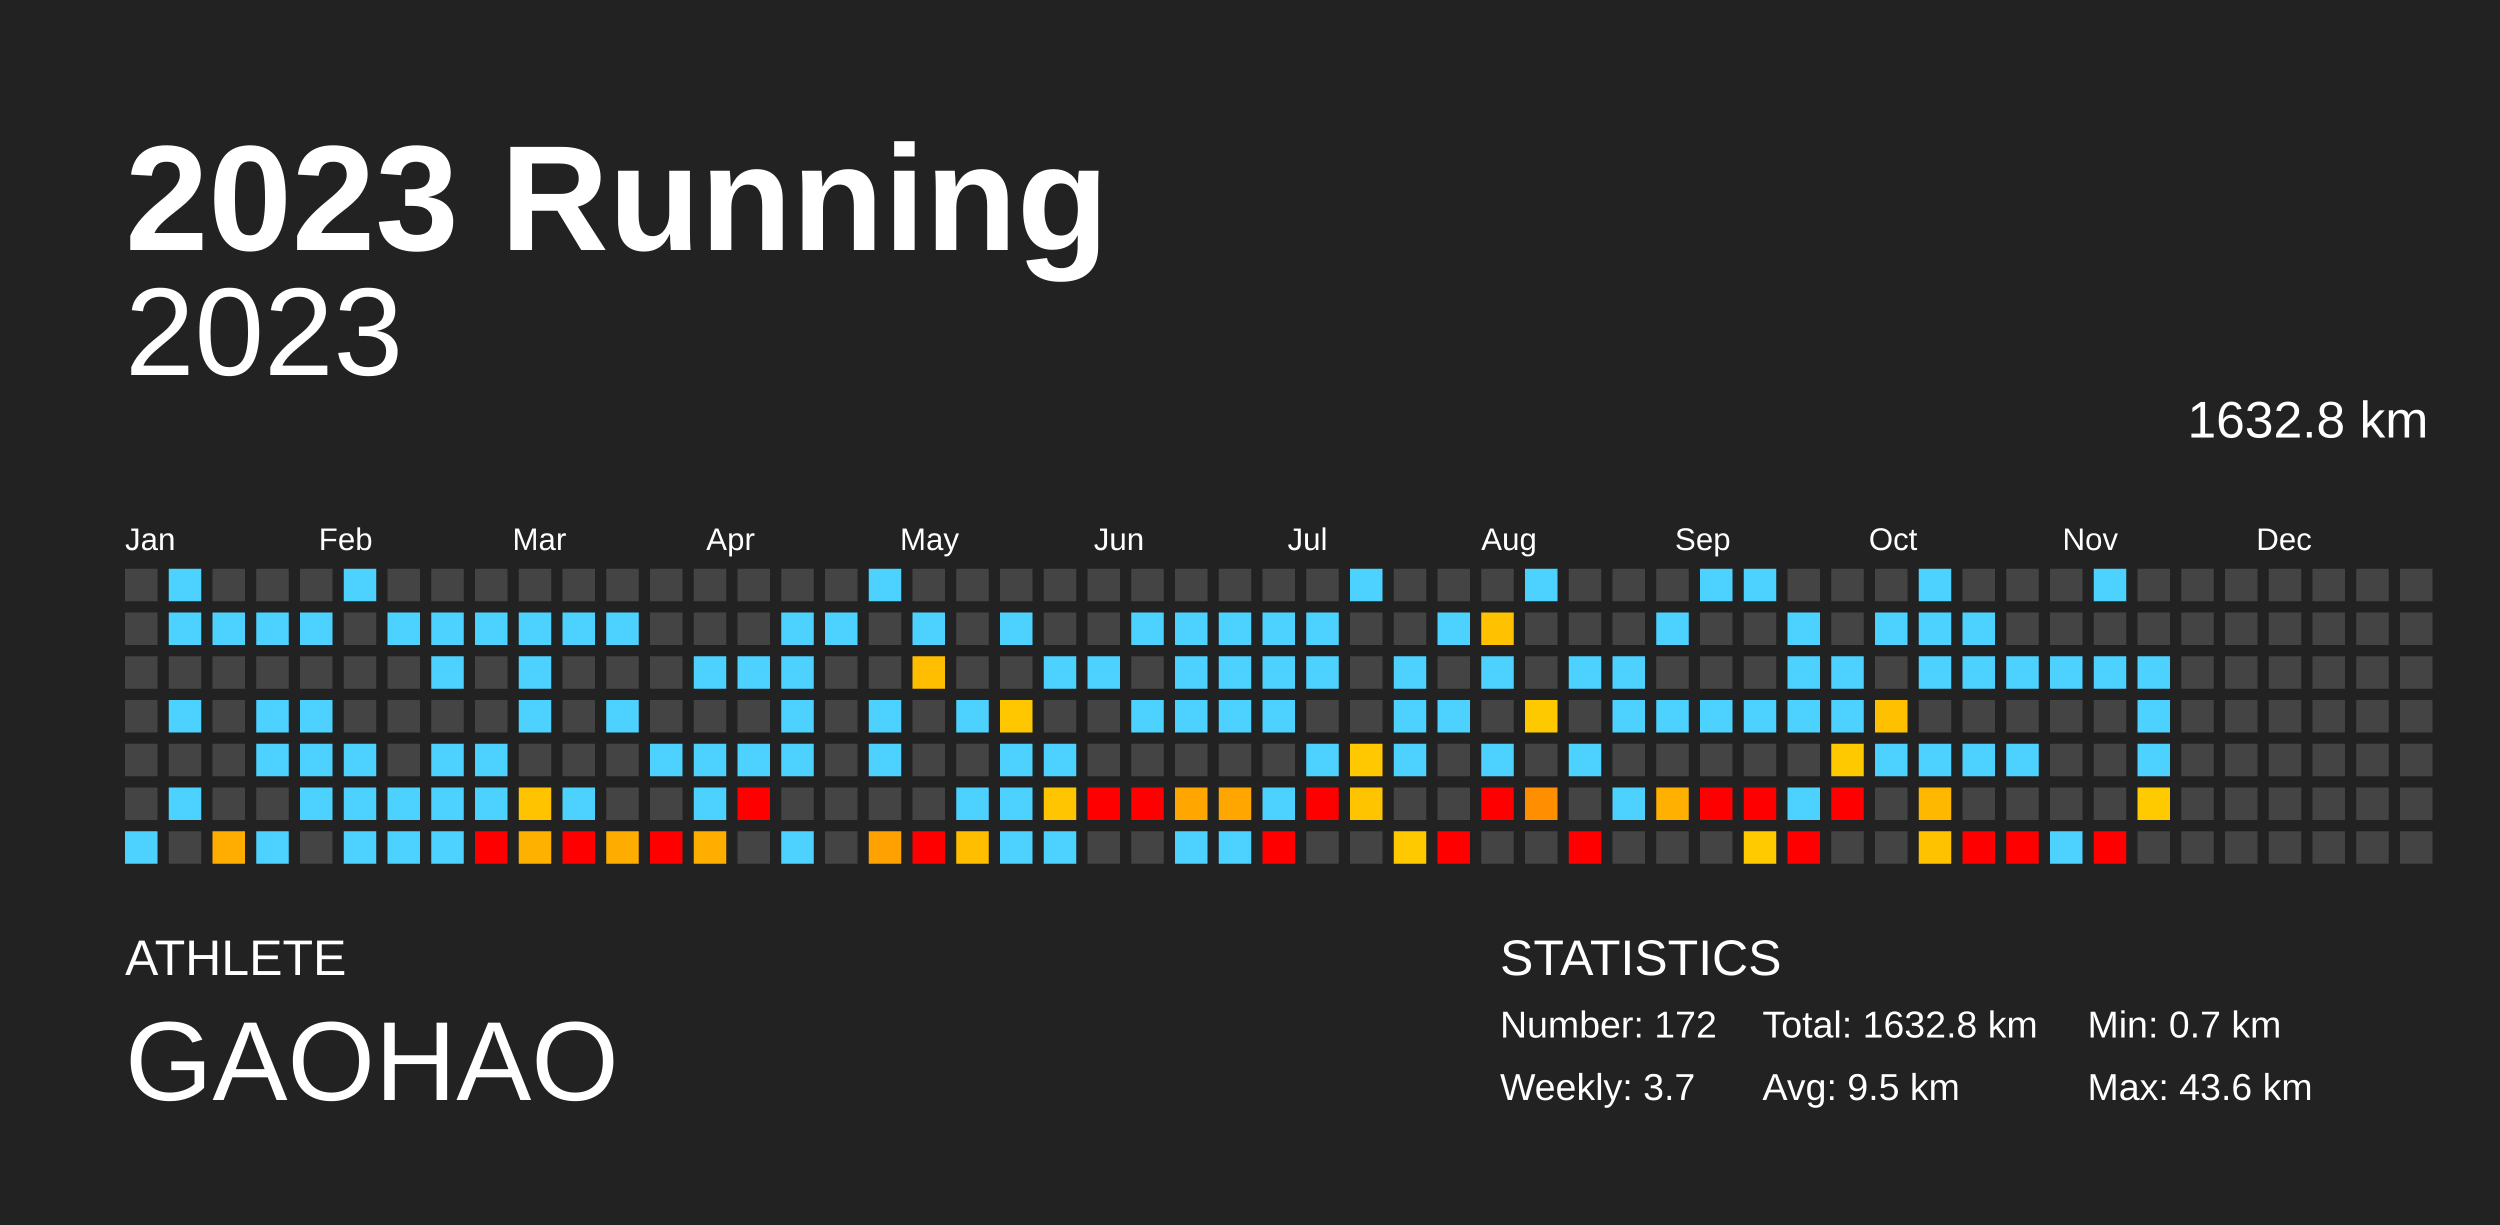
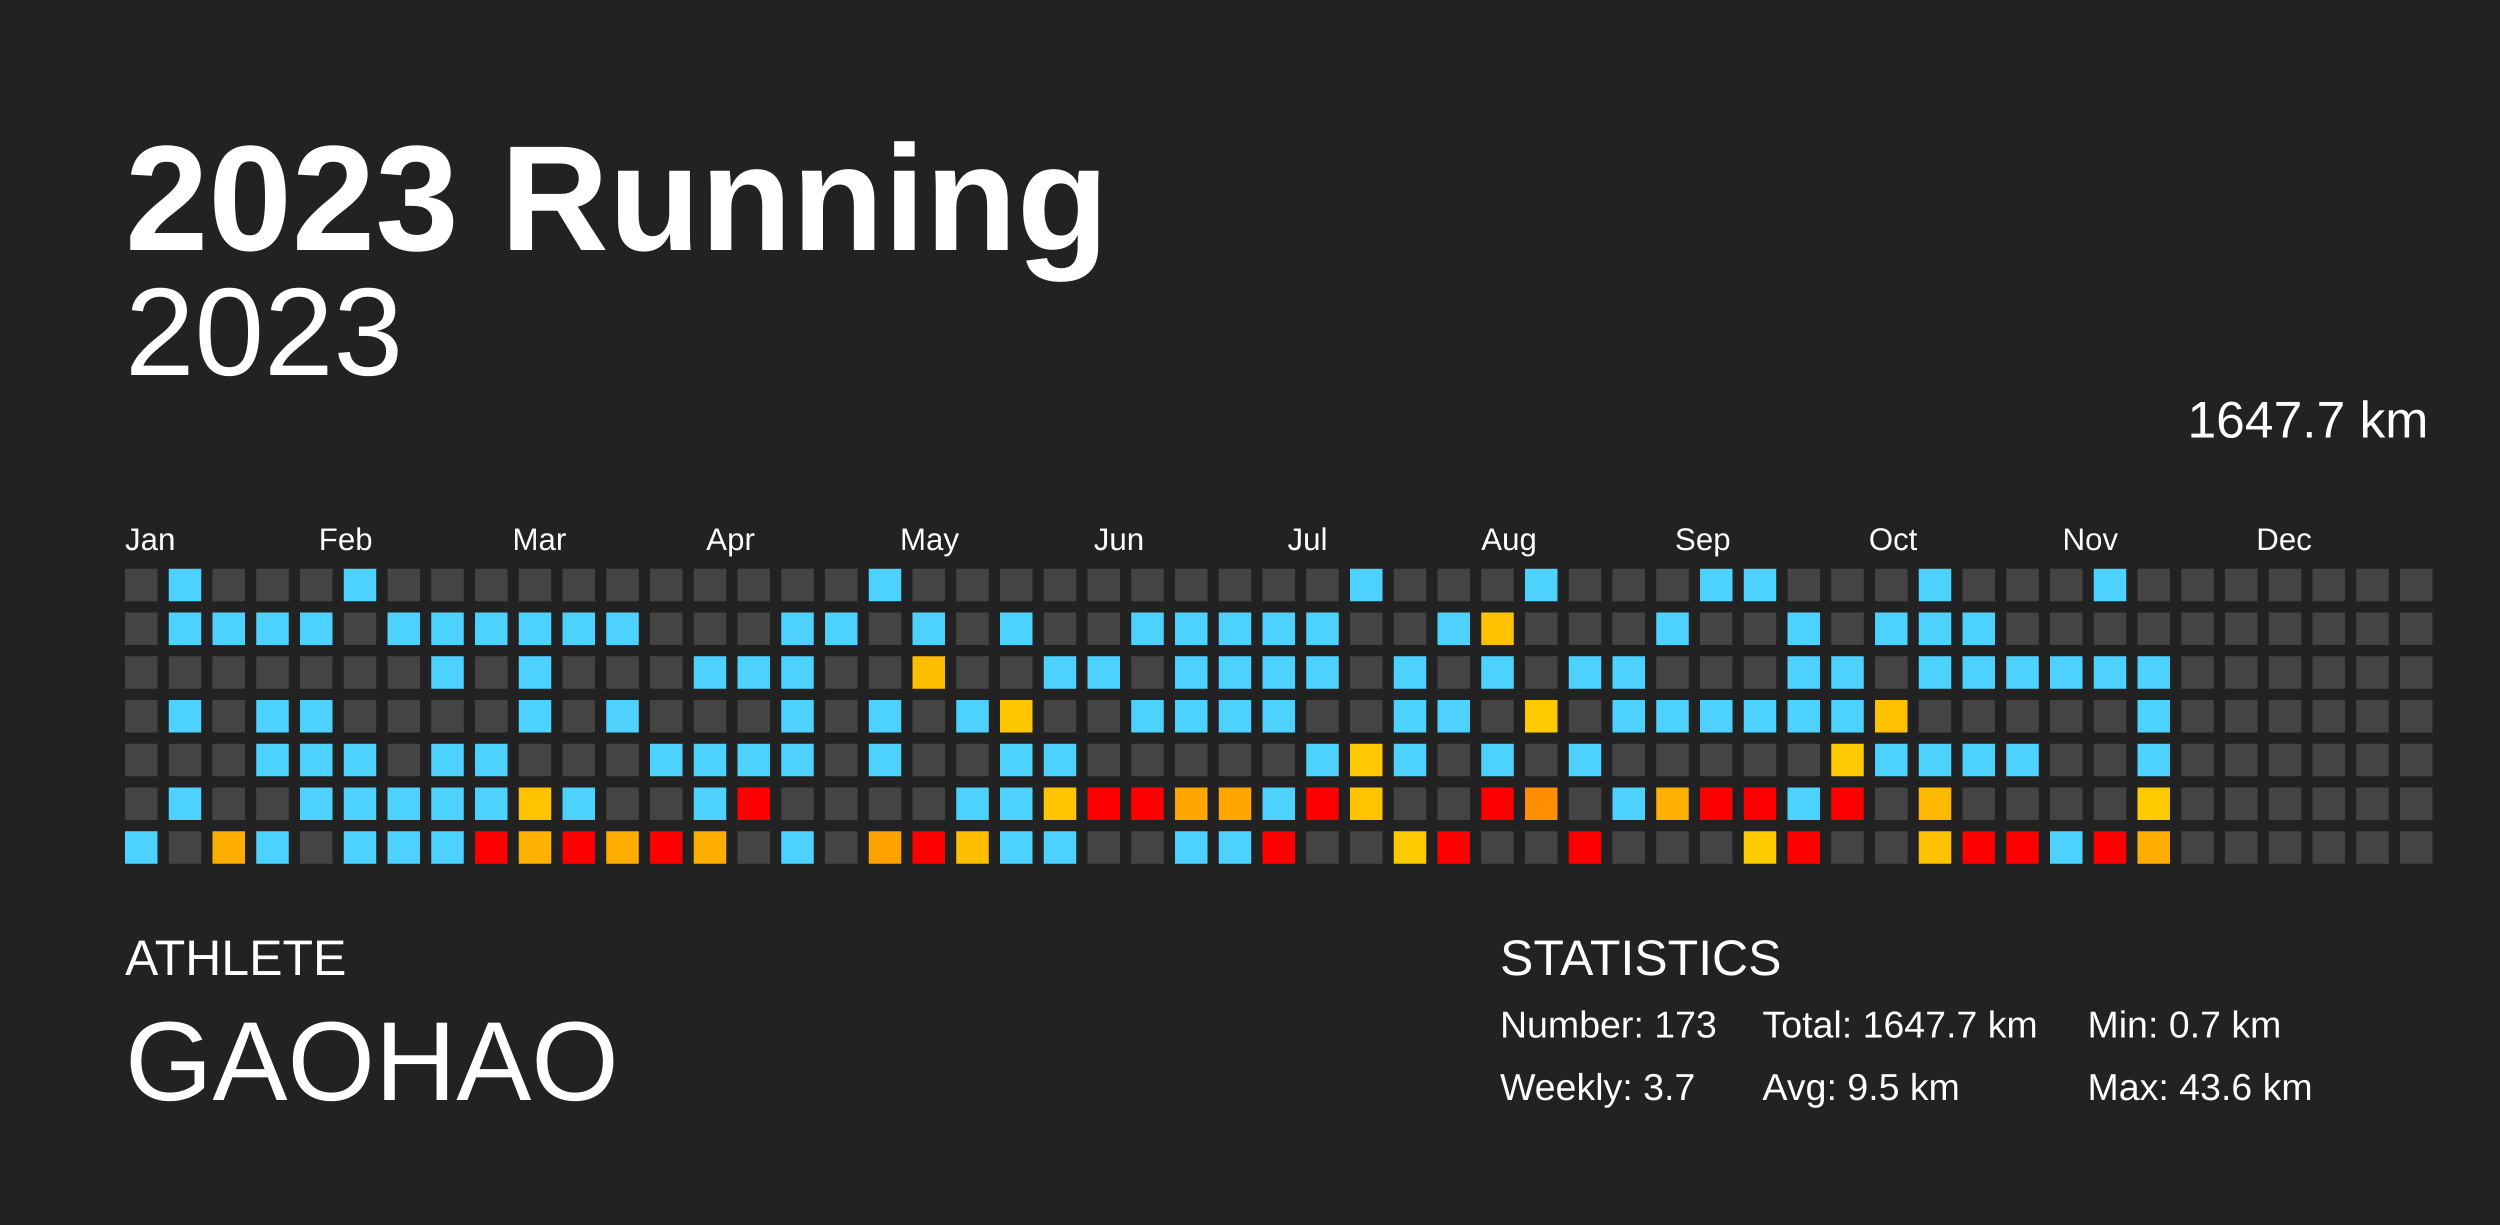
<svg xmlns="http://www.w3.org/2000/svg" baseProfile="full" height="98mm" version="1.1" viewBox="0,0,200,98" width="200mm">
  <defs />
  <rect fill="#222222" height="98" width="200" x="0" y="0" />
  <text fill="#FFFFFF" style="font-size:12px; font-family:Arial; font-weight:bold;" x="10" y="20">2023 Running</text>
  <text fill="#FFFFFF" style="font-size:4px; font-family:Arial" x="10" y="78">ATHLETE</text>
  <text fill="#FFFFFF" style="font-size:9px; font-family:Arial" x="10" y="88">GAOHAO</text>
  <text fill="#FFFFFF" style="font-size:4px; font-family:Arial" x="120" y="78">STATISTICS</text>
-   <text fill="#FFFFFF" style="font-size:3px; font-family:Arial" x="120" y="83">Number: 172</text>
+   <text fill="#FFFFFF" style="font-size:3px; font-family:Arial" x="120" y="83">Number: 173</text>
  <text fill="#FFFFFF" style="font-size:3px; font-family:Arial" x="120" y="88">Weekly: 3.7</text>
-   <text fill="#FFFFFF" style="font-size:3px; font-family:Arial" x="141" y="83">Total: 1632.8 km</text>
+   <text fill="#FFFFFF" style="font-size:3px; font-family:Arial" x="141" y="83">Total: 1647.7 km</text>
  <text fill="#FFFFFF" style="font-size:3px; font-family:Arial" x="141" y="88">Avg: 9.5 km</text>
  <text fill="#FFFFFF" style="font-size:3px; font-family:Arial" x="167" y="83">Min: 0.7 km</text>
  <text fill="#FFFFFF" style="font-size:3px; font-family:Arial" x="167" y="88">Max: 43.6 km</text>
  <text alignment-baseline="hanging" fill="#FFFFFF" style="font-size:10.0px; font-family:Arial;" x="10" y="30">2023</text>
-   <text alignment-baseline="hanging" fill="#FFFFFF" style="font-size:4.125px; font-family:Arial;" x="175" y="35">1632.8 km</text>
+   <text alignment-baseline="hanging" fill="#FFFFFF" style="font-size:4.125px; font-family:Arial;" x="175" y="35">1647.7 km</text>
  <text fill="#FFFFFF" style="font-size:2.5px; font-family:Arial" x="10.0" y="44">Jan</text>
  <text fill="#FFFFFF" style="font-size:2.5px; font-family:Arial" x="25.5" y="44">Feb</text>
  <text fill="#FFFFFF" style="font-size:2.5px; font-family:Arial" x="41.0" y="44">Mar</text>
  <text fill="#FFFFFF" style="font-size:2.5px; font-family:Arial" x="56.5" y="44">Apr</text>
  <text fill="#FFFFFF" style="font-size:2.5px; font-family:Arial" x="72.0" y="44">May</text>
  <text fill="#FFFFFF" style="font-size:2.5px; font-family:Arial" x="87.5" y="44">Jun</text>
  <text fill="#FFFFFF" style="font-size:2.5px; font-family:Arial" x="103.0" y="44">Jul</text>
  <text fill="#FFFFFF" style="font-size:2.5px; font-family:Arial" x="118.5" y="44">Aug</text>
  <text fill="#FFFFFF" style="font-size:2.5px; font-family:Arial" x="134.0" y="44">Sep</text>
  <text fill="#FFFFFF" style="font-size:2.5px; font-family:Arial" x="149.5" y="44">Oct</text>
  <text fill="#FFFFFF" style="font-size:2.5px; font-family:Arial" x="165.0" y="44">Nov</text>
  <text fill="#FFFFFF" style="font-size:2.5px; font-family:Arial" x="180.5" y="44">Dec</text>
  <rect fill="#444444" height="2.6" width="2.6" x="10.0" y="45.5" />
  <rect fill="#444444" height="2.6" width="2.6" x="10.0" y="49.0" />
  <rect fill="#444444" height="2.6" width="2.6" x="10.0" y="52.5" />
  <rect fill="#444444" height="2.6" width="2.6" x="10.0" y="56.0" />
  <rect fill="#444444" height="2.6" width="2.6" x="10.0" y="59.5" />
  <rect fill="#444444" height="2.6" width="2.6" x="10.0" y="63.0" />
  <rect fill="#4dd2ff" height="2.6" width="2.6" x="10.0" y="66.5" />
  <rect fill="#4dd2ff" height="2.6" width="2.6" x="13.5" y="45.5" />
  <rect fill="#4dd2ff" height="2.6" width="2.6" x="13.5" y="49.0" />
  <rect fill="#444444" height="2.6" width="2.6" x="13.5" y="52.5" />
  <rect fill="#4dd2ff" height="2.6" width="2.6" x="13.5" y="56.0" />
  <rect fill="#444444" height="2.6" width="2.6" x="13.5" y="59.5" />
  <rect fill="#4dd2ff" height="2.6" width="2.6" x="13.5" y="63.0" />
  <rect fill="#444444" height="2.6" width="2.6" x="13.5" y="66.5" />
  <rect fill="#444444" height="2.6" width="2.6" x="17.0" y="45.5" />
  <rect fill="#4dd2ff" height="2.6" width="2.6" x="17.0" y="49.0" />
  <rect fill="#444444" height="2.6" width="2.6" x="17.0" y="52.5" />
  <rect fill="#444444" height="2.6" width="2.6" x="17.0" y="56.0" />
  <rect fill="#444444" height="2.6" width="2.6" x="17.0" y="59.5" />
  <rect fill="#444444" height="2.6" width="2.6" x="17.0" y="63.0" />
  <rect fill="#ffad00" height="2.6" width="2.6" x="17.0" y="66.5" />
  <rect fill="#444444" height="2.6" width="2.6" x="20.5" y="45.5" />
  <rect fill="#4dd2ff" height="2.6" width="2.6" x="20.5" y="49.0" />
  <rect fill="#444444" height="2.6" width="2.6" x="20.5" y="52.5" />
  <rect fill="#4dd2ff" height="2.6" width="2.6" x="20.5" y="56.0" />
  <rect fill="#4dd2ff" height="2.6" width="2.6" x="20.5" y="59.5" />
  <rect fill="#444444" height="2.6" width="2.6" x="20.5" y="63.0" />
  <rect fill="#4dd2ff" height="2.6" width="2.6" x="20.5" y="66.5" />
  <rect fill="#444444" height="2.6" width="2.6" x="24.0" y="45.5" />
  <rect fill="#4dd2ff" height="2.6" width="2.6" x="24.0" y="49.0" />
  <rect fill="#444444" height="2.6" width="2.6" x="24.0" y="52.5" />
  <rect fill="#4dd2ff" height="2.6" width="2.6" x="24.0" y="56.0" />
  <rect fill="#4dd2ff" height="2.6" width="2.6" x="24.0" y="59.5" />
  <rect fill="#4dd2ff" height="2.6" width="2.6" x="24.0" y="63.0" />
  <rect fill="#444444" height="2.6" width="2.6" x="24.0" y="66.5" />
  <rect fill="#4dd2ff" height="2.6" width="2.6" x="27.5" y="45.5" />
  <rect fill="#444444" height="2.6" width="2.6" x="27.5" y="49.0" />
  <rect fill="#444444" height="2.6" width="2.6" x="27.5" y="52.5" />
  <rect fill="#444444" height="2.6" width="2.6" x="27.5" y="56.0" />
  <rect fill="#4dd2ff" height="2.6" width="2.6" x="27.5" y="59.5" />
  <rect fill="#4dd2ff" height="2.6" width="2.6" x="27.5" y="63.0" />
  <rect fill="#4dd2ff" height="2.6" width="2.6" x="27.5" y="66.5" />
  <rect fill="#444444" height="2.6" width="2.6" x="31.0" y="45.5" />
  <rect fill="#4dd2ff" height="2.6" width="2.6" x="31.0" y="49.0" />
  <rect fill="#444444" height="2.6" width="2.6" x="31.0" y="52.5" />
  <rect fill="#444444" height="2.6" width="2.6" x="31.0" y="56.0" />
  <rect fill="#444444" height="2.6" width="2.6" x="31.0" y="59.5" />
  <rect fill="#4dd2ff" height="2.6" width="2.6" x="31.0" y="63.0" />
  <rect fill="#4dd2ff" height="2.6" width="2.6" x="31.0" y="66.5" />
  <rect fill="#444444" height="2.6" width="2.6" x="34.5" y="45.5" />
  <rect fill="#4dd2ff" height="2.6" width="2.6" x="34.5" y="49.0" />
  <rect fill="#4dd2ff" height="2.6" width="2.6" x="34.5" y="52.5" />
  <rect fill="#444444" height="2.6" width="2.6" x="34.5" y="56.0" />
  <rect fill="#4dd2ff" height="2.6" width="2.6" x="34.5" y="59.5" />
  <rect fill="#4dd2ff" height="2.6" width="2.6" x="34.5" y="63.0" />
  <rect fill="#4dd2ff" height="2.6" width="2.6" x="34.5" y="66.5" />
  <rect fill="#444444" height="2.6" width="2.6" x="38.0" y="45.5" />
  <rect fill="#4dd2ff" height="2.6" width="2.6" x="38.0" y="49.0" />
  <rect fill="#444444" height="2.6" width="2.6" x="38.0" y="52.5" />
  <rect fill="#444444" height="2.6" width="2.6" x="38.0" y="56.0" />
  <rect fill="#4dd2ff" height="2.6" width="2.6" x="38.0" y="59.5" />
  <rect fill="#4dd2ff" height="2.6" width="2.6" x="38.0" y="63.0" />
  <rect fill="red" height="2.6" width="2.6" x="38.0" y="66.5" />
  <rect fill="#444444" height="2.6" width="2.6" x="41.5" y="45.5" />
  <rect fill="#4dd2ff" height="2.6" width="2.6" x="41.5" y="49.0" />
  <rect fill="#4dd2ff" height="2.6" width="2.6" x="41.5" y="52.5" />
  <rect fill="#4dd2ff" height="2.6" width="2.6" x="41.5" y="56.0" />
  <rect fill="#444444" height="2.6" width="2.6" x="41.5" y="59.5" />
  <rect fill="#ffc300" height="2.6" width="2.6" x="41.5" y="63.0" />
  <rect fill="#ffb100" height="2.6" width="2.6" x="41.5" y="66.5" />
  <rect fill="#444444" height="2.6" width="2.6" x="45.0" y="45.5" />
  <rect fill="#4dd2ff" height="2.6" width="2.6" x="45.0" y="49.0" />
  <rect fill="#444444" height="2.6" width="2.6" x="45.0" y="52.5" />
  <rect fill="#444444" height="2.6" width="2.6" x="45.0" y="56.0" />
  <rect fill="#444444" height="2.6" width="2.6" x="45.0" y="59.5" />
  <rect fill="#4dd2ff" height="2.6" width="2.6" x="45.0" y="63.0" />
  <rect fill="red" height="2.6" width="2.6" x="45.0" y="66.5" />
  <rect fill="#444444" height="2.6" width="2.6" x="48.5" y="45.5" />
  <rect fill="#4dd2ff" height="2.6" width="2.6" x="48.5" y="49.0" />
  <rect fill="#444444" height="2.6" width="2.6" x="48.5" y="52.5" />
  <rect fill="#4dd2ff" height="2.6" width="2.6" x="48.5" y="56.0" />
  <rect fill="#444444" height="2.6" width="2.6" x="48.5" y="59.5" />
  <rect fill="#444444" height="2.6" width="2.6" x="48.5" y="63.0" />
  <rect fill="#ffac00" height="2.6" width="2.6" x="48.5" y="66.5" />
  <rect fill="#444444" height="2.6" width="2.6" x="52.0" y="45.5" />
  <rect fill="#444444" height="2.6" width="2.6" x="52.0" y="49.0" />
  <rect fill="#444444" height="2.6" width="2.6" x="52.0" y="52.5" />
  <rect fill="#444444" height="2.6" width="2.6" x="52.0" y="56.0" />
  <rect fill="#4dd2ff" height="2.6" width="2.6" x="52.0" y="59.5" />
  <rect fill="#444444" height="2.6" width="2.6" x="52.0" y="63.0" />
  <rect fill="red" height="2.6" width="2.6" x="52.0" y="66.5" />
  <rect fill="#444444" height="2.6" width="2.6" x="55.5" y="45.5" />
  <rect fill="#444444" height="2.6" width="2.6" x="55.5" y="49.0" />
  <rect fill="#4dd2ff" height="2.6" width="2.6" x="55.5" y="52.5" />
  <rect fill="#444444" height="2.6" width="2.6" x="55.5" y="56.0" />
  <rect fill="#4dd2ff" height="2.6" width="2.6" x="55.5" y="59.5" />
  <rect fill="#4dd2ff" height="2.6" width="2.6" x="55.5" y="63.0" />
  <rect fill="#ffae00" height="2.6" width="2.6" x="55.5" y="66.5" />
  <rect fill="#444444" height="2.6" width="2.6" x="59.0" y="45.5" />
  <rect fill="#444444" height="2.6" width="2.6" x="59.0" y="49.0" />
  <rect fill="#4dd2ff" height="2.6" width="2.6" x="59.0" y="52.5" />
  <rect fill="#444444" height="2.6" width="2.6" x="59.0" y="56.0" />
  <rect fill="#4dd2ff" height="2.6" width="2.6" x="59.0" y="59.5" />
  <rect fill="red" height="2.6" width="2.6" x="59.0" y="63.0" />
  <rect fill="#444444" height="2.6" width="2.6" x="59.0" y="66.5" />
  <rect fill="#444444" height="2.6" width="2.6" x="62.5" y="45.5" />
  <rect fill="#4dd2ff" height="2.6" width="2.6" x="62.5" y="49.0" />
  <rect fill="#4dd2ff" height="2.6" width="2.6" x="62.5" y="52.5" />
  <rect fill="#4dd2ff" height="2.6" width="2.6" x="62.5" y="56.0" />
  <rect fill="#4dd2ff" height="2.6" width="2.6" x="62.5" y="59.5" />
  <rect fill="#444444" height="2.6" width="2.6" x="62.5" y="63.0" />
  <rect fill="#4dd2ff" height="2.6" width="2.6" x="62.5" y="66.5" />
  <rect fill="#444444" height="2.6" width="2.6" x="66.0" y="45.5" />
  <rect fill="#4dd2ff" height="2.6" width="2.6" x="66.0" y="49.0" />
  <rect fill="#444444" height="2.6" width="2.6" x="66.0" y="52.5" />
  <rect fill="#444444" height="2.6" width="2.6" x="66.0" y="56.0" />
  <rect fill="#444444" height="2.6" width="2.6" x="66.0" y="59.5" />
  <rect fill="#444444" height="2.6" width="2.6" x="66.0" y="63.0" />
  <rect fill="#444444" height="2.6" width="2.6" x="66.0" y="66.5" />
  <rect fill="#4dd2ff" height="2.6" width="2.6" x="69.5" y="45.5" />
  <rect fill="#444444" height="2.6" width="2.6" x="69.5" y="49.0" />
  <rect fill="#444444" height="2.6" width="2.6" x="69.5" y="52.5" />
  <rect fill="#4dd2ff" height="2.6" width="2.6" x="69.5" y="56.0" />
  <rect fill="#4dd2ff" height="2.6" width="2.6" x="69.5" y="59.5" />
  <rect fill="#444444" height="2.6" width="2.6" x="69.5" y="63.0" />
  <rect fill="#ffa100" height="2.6" width="2.6" x="69.5" y="66.5" />
  <rect fill="#444444" height="2.6" width="2.6" x="73.0" y="45.5" />
  <rect fill="#4dd2ff" height="2.6" width="2.6" x="73.0" y="49.0" />
  <rect fill="#ffbe00" height="2.6" width="2.6" x="73.0" y="52.5" />
  <rect fill="#444444" height="2.6" width="2.6" x="73.0" y="56.0" />
  <rect fill="#444444" height="2.6" width="2.6" x="73.0" y="59.5" />
  <rect fill="#444444" height="2.6" width="2.6" x="73.0" y="63.0" />
  <rect fill="red" height="2.6" width="2.6" x="73.0" y="66.5" />
  <rect fill="#444444" height="2.6" width="2.6" x="76.5" y="45.5" />
  <rect fill="#444444" height="2.6" width="2.6" x="76.5" y="49.0" />
  <rect fill="#444444" height="2.6" width="2.6" x="76.5" y="52.5" />
  <rect fill="#4dd2ff" height="2.6" width="2.6" x="76.5" y="56.0" />
  <rect fill="#444444" height="2.6" width="2.6" x="76.5" y="59.5" />
  <rect fill="#4dd2ff" height="2.6" width="2.6" x="76.5" y="63.0" />
  <rect fill="#ffbe00" height="2.6" width="2.6" x="76.5" y="66.5" />
  <rect fill="#444444" height="2.6" width="2.6" x="80.0" y="45.5" />
  <rect fill="#4dd2ff" height="2.6" width="2.6" x="80.0" y="49.0" />
  <rect fill="#444444" height="2.6" width="2.6" x="80.0" y="52.5" />
  <rect fill="#ffc700" height="2.6" width="2.6" x="80.0" y="56.0" />
  <rect fill="#4dd2ff" height="2.6" width="2.6" x="80.0" y="59.5" />
  <rect fill="#4dd2ff" height="2.6" width="2.6" x="80.0" y="63.0" />
  <rect fill="#4dd2ff" height="2.6" width="2.6" x="80.0" y="66.5" />
  <rect fill="#444444" height="2.6" width="2.6" x="83.5" y="45.5" />
  <rect fill="#444444" height="2.6" width="2.6" x="83.5" y="49.0" />
  <rect fill="#4dd2ff" height="2.6" width="2.6" x="83.5" y="52.5" />
  <rect fill="#444444" height="2.6" width="2.6" x="83.5" y="56.0" />
  <rect fill="#4dd2ff" height="2.6" width="2.6" x="83.5" y="59.5" />
  <rect fill="#ffc500" height="2.6" width="2.6" x="83.5" y="63.0" />
  <rect fill="#4dd2ff" height="2.6" width="2.6" x="83.5" y="66.5" />
  <rect fill="#444444" height="2.6" width="2.6" x="87.0" y="45.5" />
  <rect fill="#444444" height="2.6" width="2.6" x="87.0" y="49.0" />
  <rect fill="#4dd2ff" height="2.6" width="2.6" x="87.0" y="52.5" />
  <rect fill="#444444" height="2.6" width="2.6" x="87.0" y="56.0" />
  <rect fill="#444444" height="2.6" width="2.6" x="87.0" y="59.5" />
  <rect fill="red" height="2.6" width="2.6" x="87.0" y="63.0" />
  <rect fill="#444444" height="2.6" width="2.6" x="87.0" y="66.5" />
  <rect fill="#444444" height="2.6" width="2.6" x="90.5" y="45.5" />
  <rect fill="#4dd2ff" height="2.6" width="2.6" x="90.5" y="49.0" />
  <rect fill="#444444" height="2.6" width="2.6" x="90.5" y="52.5" />
  <rect fill="#4dd2ff" height="2.6" width="2.6" x="90.5" y="56.0" />
  <rect fill="#444444" height="2.6" width="2.6" x="90.5" y="59.5" />
  <rect fill="red" height="2.6" width="2.6" x="90.5" y="63.0" />
  <rect fill="#444444" height="2.6" width="2.6" x="90.5" y="66.5" />
  <rect fill="#444444" height="2.6" width="2.6" x="94.0" y="45.5" />
  <rect fill="#4dd2ff" height="2.6" width="2.6" x="94.0" y="49.0" />
  <rect fill="#4dd2ff" height="2.6" width="2.6" x="94.0" y="52.5" />
  <rect fill="#4dd2ff" height="2.6" width="2.6" x="94.0" y="56.0" />
  <rect fill="#444444" height="2.6" width="2.6" x="94.0" y="59.5" />
  <rect fill="#ffa600" height="2.6" width="2.6" x="94.0" y="63.0" />
  <rect fill="#4dd2ff" height="2.6" width="2.6" x="94.0" y="66.5" />
  <rect fill="#444444" height="2.6" width="2.6" x="97.5" y="45.5" />
  <rect fill="#4dd2ff" height="2.6" width="2.6" x="97.5" y="49.0" />
  <rect fill="#4dd2ff" height="2.6" width="2.6" x="97.5" y="52.5" />
  <rect fill="#4dd2ff" height="2.6" width="2.6" x="97.5" y="56.0" />
  <rect fill="#444444" height="2.6" width="2.6" x="97.5" y="59.5" />
  <rect fill="#ffa700" height="2.6" width="2.6" x="97.5" y="63.0" />
  <rect fill="#4dd2ff" height="2.6" width="2.6" x="97.5" y="66.5" />
  <rect fill="#444444" height="2.6" width="2.6" x="101.0" y="45.5" />
  <rect fill="#4dd2ff" height="2.6" width="2.6" x="101.0" y="49.0" />
  <rect fill="#4dd2ff" height="2.6" width="2.6" x="101.0" y="52.5" />
  <rect fill="#4dd2ff" height="2.6" width="2.6" x="101.0" y="56.0" />
  <rect fill="#444444" height="2.6" width="2.6" x="101.0" y="59.5" />
  <rect fill="#4dd2ff" height="2.6" width="2.6" x="101.0" y="63.0" />
  <rect fill="red" height="2.6" width="2.6" x="101.0" y="66.5" />
  <rect fill="#444444" height="2.6" width="2.6" x="104.5" y="45.5" />
  <rect fill="#4dd2ff" height="2.6" width="2.6" x="104.5" y="49.0" />
  <rect fill="#4dd2ff" height="2.6" width="2.6" x="104.5" y="52.5" />
  <rect fill="#444444" height="2.6" width="2.6" x="104.5" y="56.0" />
  <rect fill="#4dd2ff" height="2.6" width="2.6" x="104.5" y="59.5" />
  <rect fill="red" height="2.6" width="2.6" x="104.5" y="63.0" />
  <rect fill="#444444" height="2.6" width="2.6" x="104.5" y="66.5" />
  <rect fill="#4dd2ff" height="2.6" width="2.6" x="108.0" y="45.5" />
  <rect fill="#444444" height="2.6" width="2.6" x="108.0" y="49.0" />
  <rect fill="#444444" height="2.6" width="2.6" x="108.0" y="52.5" />
  <rect fill="#444444" height="2.6" width="2.6" x="108.0" y="56.0" />
  <rect fill="#ffc800" height="2.6" width="2.6" x="108.0" y="59.5" />
  <rect fill="#ffc400" height="2.6" width="2.6" x="108.0" y="63.0" />
  <rect fill="#444444" height="2.6" width="2.6" x="108.0" y="66.5" />
  <rect fill="#444444" height="2.6" width="2.6" x="111.5" y="45.5" />
  <rect fill="#444444" height="2.6" width="2.6" x="111.5" y="49.0" />
  <rect fill="#4dd2ff" height="2.6" width="2.6" x="111.5" y="52.5" />
  <rect fill="#4dd2ff" height="2.6" width="2.6" x="111.5" y="56.0" />
  <rect fill="#4dd2ff" height="2.6" width="2.6" x="111.5" y="59.5" />
  <rect fill="#444444" height="2.6" width="2.6" x="111.5" y="63.0" />
  <rect fill="#ffc900" height="2.6" width="2.6" x="111.5" y="66.5" />
  <rect fill="#444444" height="2.6" width="2.6" x="115.0" y="45.5" />
  <rect fill="#4dd2ff" height="2.6" width="2.6" x="115.0" y="49.0" />
  <rect fill="#444444" height="2.6" width="2.6" x="115.0" y="52.5" />
  <rect fill="#4dd2ff" height="2.6" width="2.6" x="115.0" y="56.0" />
  <rect fill="#444444" height="2.6" width="2.6" x="115.0" y="59.5" />
  <rect fill="#444444" height="2.6" width="2.6" x="115.0" y="63.0" />
  <rect fill="red" height="2.6" width="2.6" x="115.0" y="66.5" />
  <rect fill="#444444" height="2.6" width="2.6" x="118.5" y="45.5" />
  <rect fill="#ffc100" height="2.6" width="2.6" x="118.5" y="49.0" />
  <rect fill="#4dd2ff" height="2.6" width="2.6" x="118.5" y="52.5" />
  <rect fill="#444444" height="2.6" width="2.6" x="118.5" y="56.0" />
  <rect fill="#4dd2ff" height="2.6" width="2.6" x="118.5" y="59.5" />
  <rect fill="red" height="2.6" width="2.6" x="118.5" y="63.0" />
  <rect fill="#444444" height="2.6" width="2.6" x="118.5" y="66.5" />
  <rect fill="#4dd2ff" height="2.6" width="2.6" x="122.0" y="45.5" />
  <rect fill="#444444" height="2.6" width="2.6" x="122.0" y="49.0" />
  <rect fill="#444444" height="2.6" width="2.6" x="122.0" y="52.5" />
  <rect fill="#ffc900" height="2.6" width="2.6" x="122.0" y="56.0" />
  <rect fill="#444444" height="2.6" width="2.6" x="122.0" y="59.5" />
  <rect fill="#ff8e00" height="2.6" width="2.6" x="122.0" y="63.0" />
  <rect fill="#444444" height="2.6" width="2.6" x="122.0" y="66.5" />
  <rect fill="#444444" height="2.6" width="2.6" x="125.5" y="45.5" />
  <rect fill="#444444" height="2.6" width="2.6" x="125.5" y="49.0" />
  <rect fill="#4dd2ff" height="2.6" width="2.6" x="125.5" y="52.5" />
  <rect fill="#444444" height="2.6" width="2.6" x="125.5" y="56.0" />
  <rect fill="#4dd2ff" height="2.6" width="2.6" x="125.5" y="59.5" />
  <rect fill="#444444" height="2.6" width="2.6" x="125.5" y="63.0" />
  <rect fill="red" height="2.6" width="2.6" x="125.5" y="66.5" />
  <rect fill="#444444" height="2.6" width="2.6" x="129.0" y="45.5" />
  <rect fill="#444444" height="2.6" width="2.6" x="129.0" y="49.0" />
  <rect fill="#4dd2ff" height="2.6" width="2.6" x="129.0" y="52.5" />
  <rect fill="#4dd2ff" height="2.6" width="2.6" x="129.0" y="56.0" />
  <rect fill="#444444" height="2.6" width="2.6" x="129.0" y="59.5" />
  <rect fill="#4dd2ff" height="2.6" width="2.6" x="129.0" y="63.0" />
  <rect fill="#444444" height="2.6" width="2.6" x="129.0" y="66.5" />
  <rect fill="#444444" height="2.6" width="2.6" x="132.5" y="45.5" />
  <rect fill="#4dd2ff" height="2.6" width="2.6" x="132.5" y="49.0" />
  <rect fill="#444444" height="2.6" width="2.6" x="132.5" y="52.5" />
  <rect fill="#4dd2ff" height="2.6" width="2.6" x="132.5" y="56.0" />
  <rect fill="#444444" height="2.6" width="2.6" x="132.5" y="59.5" />
  <rect fill="#ffb000" height="2.6" width="2.6" x="132.5" y="63.0" />
  <rect fill="#444444" height="2.6" width="2.6" x="132.5" y="66.5" />
  <rect fill="#4dd2ff" height="2.6" width="2.6" x="136.0" y="45.5" />
  <rect fill="#444444" height="2.6" width="2.6" x="136.0" y="49.0" />
  <rect fill="#444444" height="2.6" width="2.6" x="136.0" y="52.5" />
  <rect fill="#4dd2ff" height="2.6" width="2.6" x="136.0" y="56.0" />
  <rect fill="#444444" height="2.6" width="2.6" x="136.0" y="59.5" />
  <rect fill="red" height="2.6" width="2.6" x="136.0" y="63.0" />
  <rect fill="#444444" height="2.6" width="2.6" x="136.0" y="66.5" />
  <rect fill="#4dd2ff" height="2.6" width="2.6" x="139.5" y="45.5" />
  <rect fill="#444444" height="2.6" width="2.6" x="139.5" y="49.0" />
  <rect fill="#444444" height="2.6" width="2.6" x="139.5" y="52.5" />
  <rect fill="#4dd2ff" height="2.6" width="2.6" x="139.5" y="56.0" />
  <rect fill="#444444" height="2.6" width="2.6" x="139.5" y="59.5" />
  <rect fill="red" height="2.6" width="2.6" x="139.5" y="63.0" />
  <rect fill="#ffca00" height="2.6" width="2.6" x="139.5" y="66.5" />
  <rect fill="#444444" height="2.6" width="2.6" x="143.0" y="45.5" />
  <rect fill="#4dd2ff" height="2.6" width="2.6" x="143.0" y="49.0" />
  <rect fill="#4dd2ff" height="2.6" width="2.6" x="143.0" y="52.5" />
  <rect fill="#4dd2ff" height="2.6" width="2.6" x="143.0" y="56.0" />
  <rect fill="#444444" height="2.6" width="2.6" x="143.0" y="59.5" />
  <rect fill="#4dd2ff" height="2.6" width="2.6" x="143.0" y="63.0" />
  <rect fill="red" height="2.6" width="2.6" x="143.0" y="66.5" />
  <rect fill="#444444" height="2.6" width="2.6" x="146.5" y="45.5" />
  <rect fill="#444444" height="2.6" width="2.6" x="146.5" y="49.0" />
  <rect fill="#4dd2ff" height="2.6" width="2.6" x="146.5" y="52.5" />
  <rect fill="#4dd2ff" height="2.6" width="2.6" x="146.5" y="56.0" />
  <rect fill="#ffc900" height="2.6" width="2.6" x="146.5" y="59.5" />
  <rect fill="red" height="2.6" width="2.6" x="146.5" y="63.0" />
  <rect fill="#444444" height="2.6" width="2.6" x="146.5" y="66.5" />
  <rect fill="#444444" height="2.6" width="2.6" x="150.0" y="45.5" />
  <rect fill="#4dd2ff" height="2.6" width="2.6" x="150.0" y="49.0" />
  <rect fill="#444444" height="2.6" width="2.6" x="150.0" y="52.5" />
  <rect fill="#ffc000" height="2.6" width="2.6" x="150.0" y="56.0" />
  <rect fill="#4dd2ff" height="2.6" width="2.6" x="150.0" y="59.5" />
  <rect fill="#444444" height="2.6" width="2.6" x="150.0" y="63.0" />
  <rect fill="#444444" height="2.6" width="2.6" x="150.0" y="66.5" />
  <rect fill="#4dd2ff" height="2.6" width="2.6" x="153.5" y="45.5" />
  <rect fill="#4dd2ff" height="2.6" width="2.6" x="153.5" y="49.0" />
  <rect fill="#4dd2ff" height="2.6" width="2.6" x="153.5" y="52.5" />
  <rect fill="#444444" height="2.6" width="2.6" x="153.5" y="56.0" />
  <rect fill="#4dd2ff" height="2.6" width="2.6" x="153.5" y="59.5" />
  <rect fill="#ffb800" height="2.6" width="2.6" x="153.5" y="63.0" />
  <rect fill="#ffc200" height="2.6" width="2.6" x="153.5" y="66.5" />
  <rect fill="#444444" height="2.6" width="2.6" x="157.0" y="45.5" />
  <rect fill="#4dd2ff" height="2.6" width="2.6" x="157.0" y="49.0" />
  <rect fill="#4dd2ff" height="2.6" width="2.6" x="157.0" y="52.5" />
  <rect fill="#444444" height="2.6" width="2.6" x="157.0" y="56.0" />
  <rect fill="#4dd2ff" height="2.6" width="2.6" x="157.0" y="59.5" />
  <rect fill="#444444" height="2.6" width="2.6" x="157.0" y="63.0" />
  <rect fill="red" height="2.6" width="2.6" x="157.0" y="66.5" />
  <rect fill="#444444" height="2.6" width="2.6" x="160.5" y="45.5" />
  <rect fill="#444444" height="2.6" width="2.6" x="160.5" y="49.0" />
  <rect fill="#4dd2ff" height="2.6" width="2.6" x="160.5" y="52.5" />
  <rect fill="#444444" height="2.6" width="2.6" x="160.5" y="56.0" />
  <rect fill="#4dd2ff" height="2.6" width="2.6" x="160.5" y="59.5" />
  <rect fill="#444444" height="2.6" width="2.6" x="160.5" y="63.0" />
  <rect fill="red" height="2.6" width="2.6" x="160.5" y="66.5" />
  <rect fill="#444444" height="2.6" width="2.6" x="164.0" y="45.5" />
  <rect fill="#444444" height="2.6" width="2.6" x="164.0" y="49.0" />
  <rect fill="#4dd2ff" height="2.6" width="2.6" x="164.0" y="52.5" />
  <rect fill="#444444" height="2.6" width="2.6" x="164.0" y="56.0" />
  <rect fill="#444444" height="2.6" width="2.6" x="164.0" y="59.5" />
  <rect fill="#444444" height="2.6" width="2.6" x="164.0" y="63.0" />
  <rect fill="#4dd2ff" height="2.6" width="2.6" x="164.0" y="66.5" />
  <rect fill="#4dd2ff" height="2.6" width="2.6" x="167.5" y="45.5" />
  <rect fill="#444444" height="2.6" width="2.6" x="167.5" y="49.0" />
  <rect fill="#4dd2ff" height="2.6" width="2.6" x="167.5" y="52.5" />
  <rect fill="#444444" height="2.6" width="2.6" x="167.5" y="56.0" />
  <rect fill="#444444" height="2.6" width="2.6" x="167.5" y="59.5" />
  <rect fill="#444444" height="2.6" width="2.6" x="167.5" y="63.0" />
  <rect fill="red" height="2.6" width="2.6" x="167.5" y="66.5" />
  <rect fill="#444444" height="2.6" width="2.6" x="171.0" y="45.5" />
  <rect fill="#444444" height="2.6" width="2.6" x="171.0" y="49.0" />
  <rect fill="#4dd2ff" height="2.6" width="2.6" x="171.0" y="52.5" />
  <rect fill="#4dd2ff" height="2.6" width="2.6" x="171.0" y="56.0" />
  <rect fill="#4dd2ff" height="2.6" width="2.6" x="171.0" y="59.5" />
  <rect fill="#ffca00" height="2.6" width="2.6" x="171.0" y="63.0" />
-   <rect fill="#444444" height="2.6" width="2.6" x="171.0" y="66.5" />
+   <rect fill="#ffac00" height="2.6" width="2.6" x="171.0" y="66.5" />
  <rect fill="#444444" height="2.6" width="2.6" x="174.5" y="45.5" />
  <rect fill="#444444" height="2.6" width="2.6" x="174.5" y="49.0" />
  <rect fill="#444444" height="2.6" width="2.6" x="174.5" y="52.5" />
  <rect fill="#444444" height="2.6" width="2.6" x="174.5" y="56.0" />
  <rect fill="#444444" height="2.6" width="2.6" x="174.5" y="59.5" />
  <rect fill="#444444" height="2.6" width="2.6" x="174.5" y="63.0" />
  <rect fill="#444444" height="2.6" width="2.6" x="174.5" y="66.5" />
  <rect fill="#444444" height="2.6" width="2.6" x="178.0" y="45.5" />
  <rect fill="#444444" height="2.6" width="2.6" x="178.0" y="49.0" />
  <rect fill="#444444" height="2.6" width="2.6" x="178.0" y="52.5" />
  <rect fill="#444444" height="2.6" width="2.6" x="178.0" y="56.0" />
  <rect fill="#444444" height="2.6" width="2.6" x="178.0" y="59.5" />
  <rect fill="#444444" height="2.6" width="2.6" x="178.0" y="63.0" />
  <rect fill="#444444" height="2.6" width="2.6" x="178.0" y="66.5" />
  <rect fill="#444444" height="2.6" width="2.6" x="181.5" y="45.5" />
  <rect fill="#444444" height="2.6" width="2.6" x="181.5" y="49.0" />
  <rect fill="#444444" height="2.6" width="2.6" x="181.5" y="52.5" />
  <rect fill="#444444" height="2.6" width="2.6" x="181.5" y="56.0" />
  <rect fill="#444444" height="2.6" width="2.6" x="181.5" y="59.5" />
  <rect fill="#444444" height="2.6" width="2.6" x="181.5" y="63.0" />
  <rect fill="#444444" height="2.6" width="2.6" x="181.5" y="66.5" />
  <rect fill="#444444" height="2.6" width="2.6" x="185.0" y="45.5" />
  <rect fill="#444444" height="2.6" width="2.6" x="185.0" y="49.0" />
  <rect fill="#444444" height="2.6" width="2.6" x="185.0" y="52.5" />
  <rect fill="#444444" height="2.6" width="2.6" x="185.0" y="56.0" />
  <rect fill="#444444" height="2.6" width="2.6" x="185.0" y="59.5" />
  <rect fill="#444444" height="2.6" width="2.6" x="185.0" y="63.0" />
  <rect fill="#444444" height="2.6" width="2.6" x="185.0" y="66.5" />
  <rect fill="#444444" height="2.6" width="2.6" x="188.5" y="45.5" />
  <rect fill="#444444" height="2.6" width="2.6" x="188.5" y="49.0" />
  <rect fill="#444444" height="2.6" width="2.6" x="188.5" y="52.5" />
  <rect fill="#444444" height="2.6" width="2.6" x="188.5" y="56.0" />
  <rect fill="#444444" height="2.6" width="2.6" x="188.5" y="59.5" />
  <rect fill="#444444" height="2.6" width="2.6" x="188.5" y="63.0" />
  <rect fill="#444444" height="2.6" width="2.6" x="188.5" y="66.5" />
  <rect fill="#444444" height="2.6" width="2.6" x="192.0" y="45.5" />
  <rect fill="#444444" height="2.6" width="2.6" x="192.0" y="49.0" />
  <rect fill="#444444" height="2.6" width="2.6" x="192.0" y="52.5" />
  <rect fill="#444444" height="2.6" width="2.6" x="192.0" y="56.0" />
  <rect fill="#444444" height="2.6" width="2.6" x="192.0" y="59.5" />
  <rect fill="#444444" height="2.6" width="2.6" x="192.0" y="63.0" />
  <rect fill="#444444" height="2.6" width="2.6" x="192.0" y="66.5" />
</svg>
